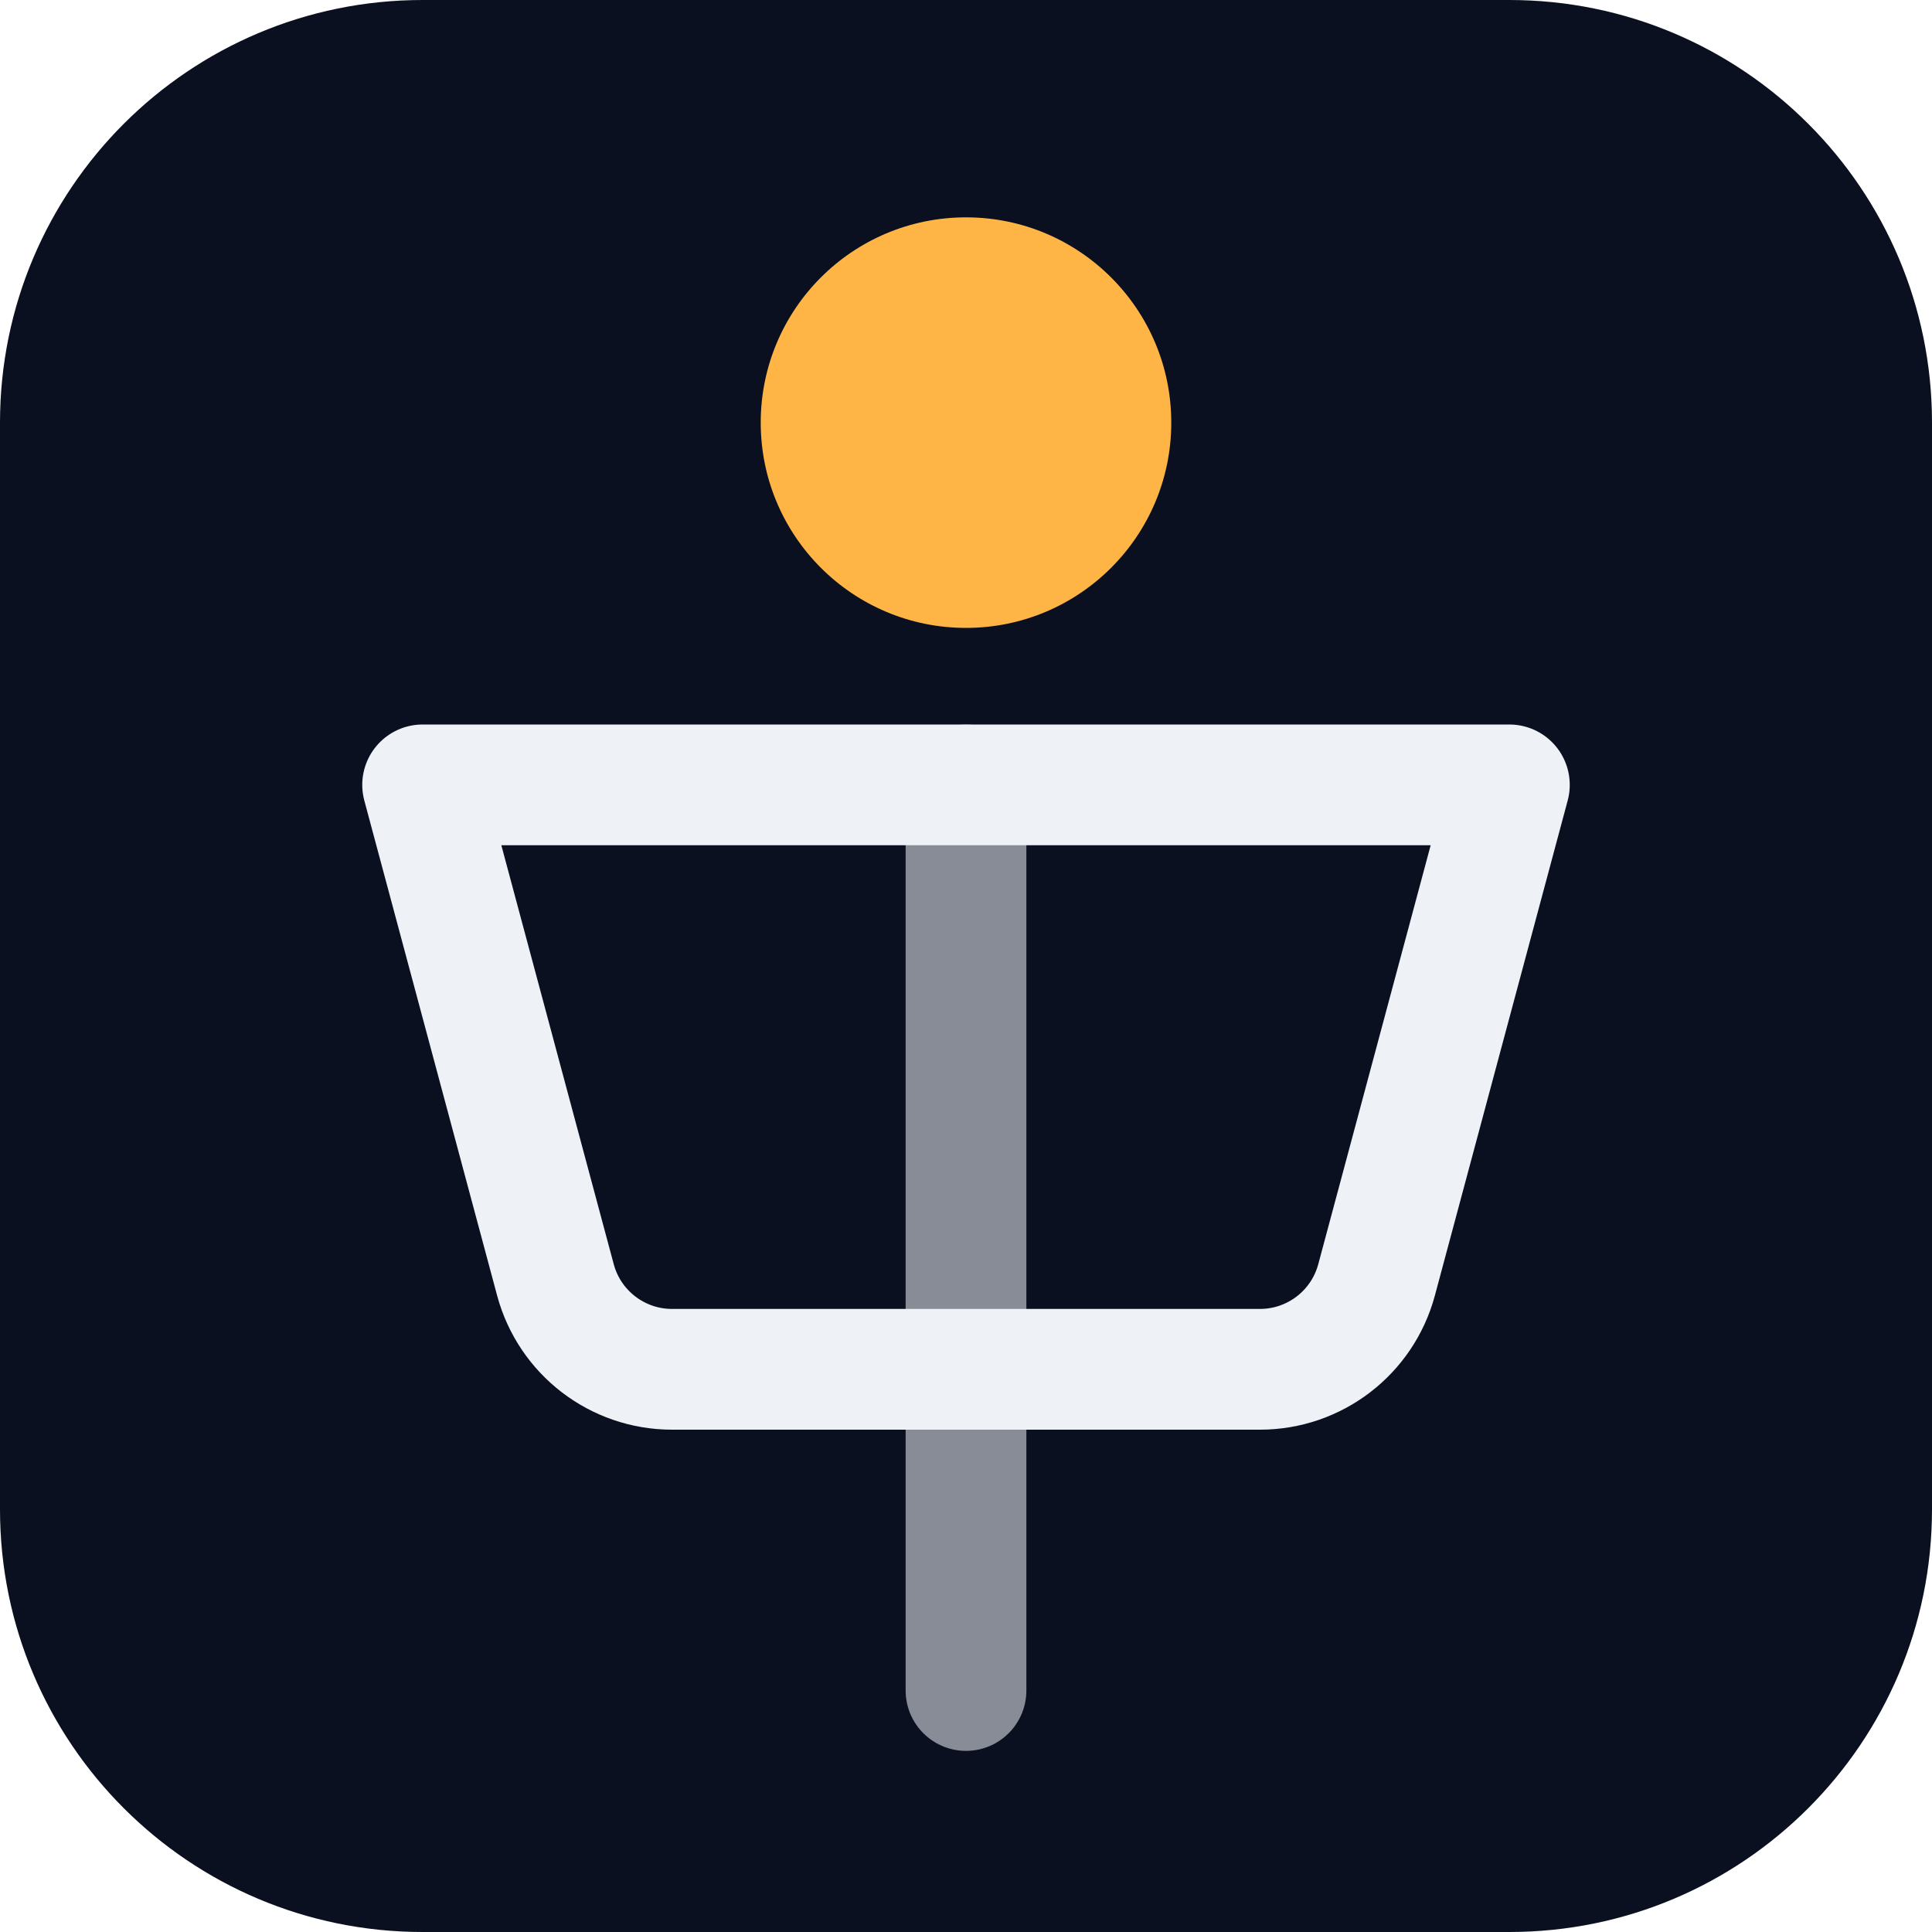
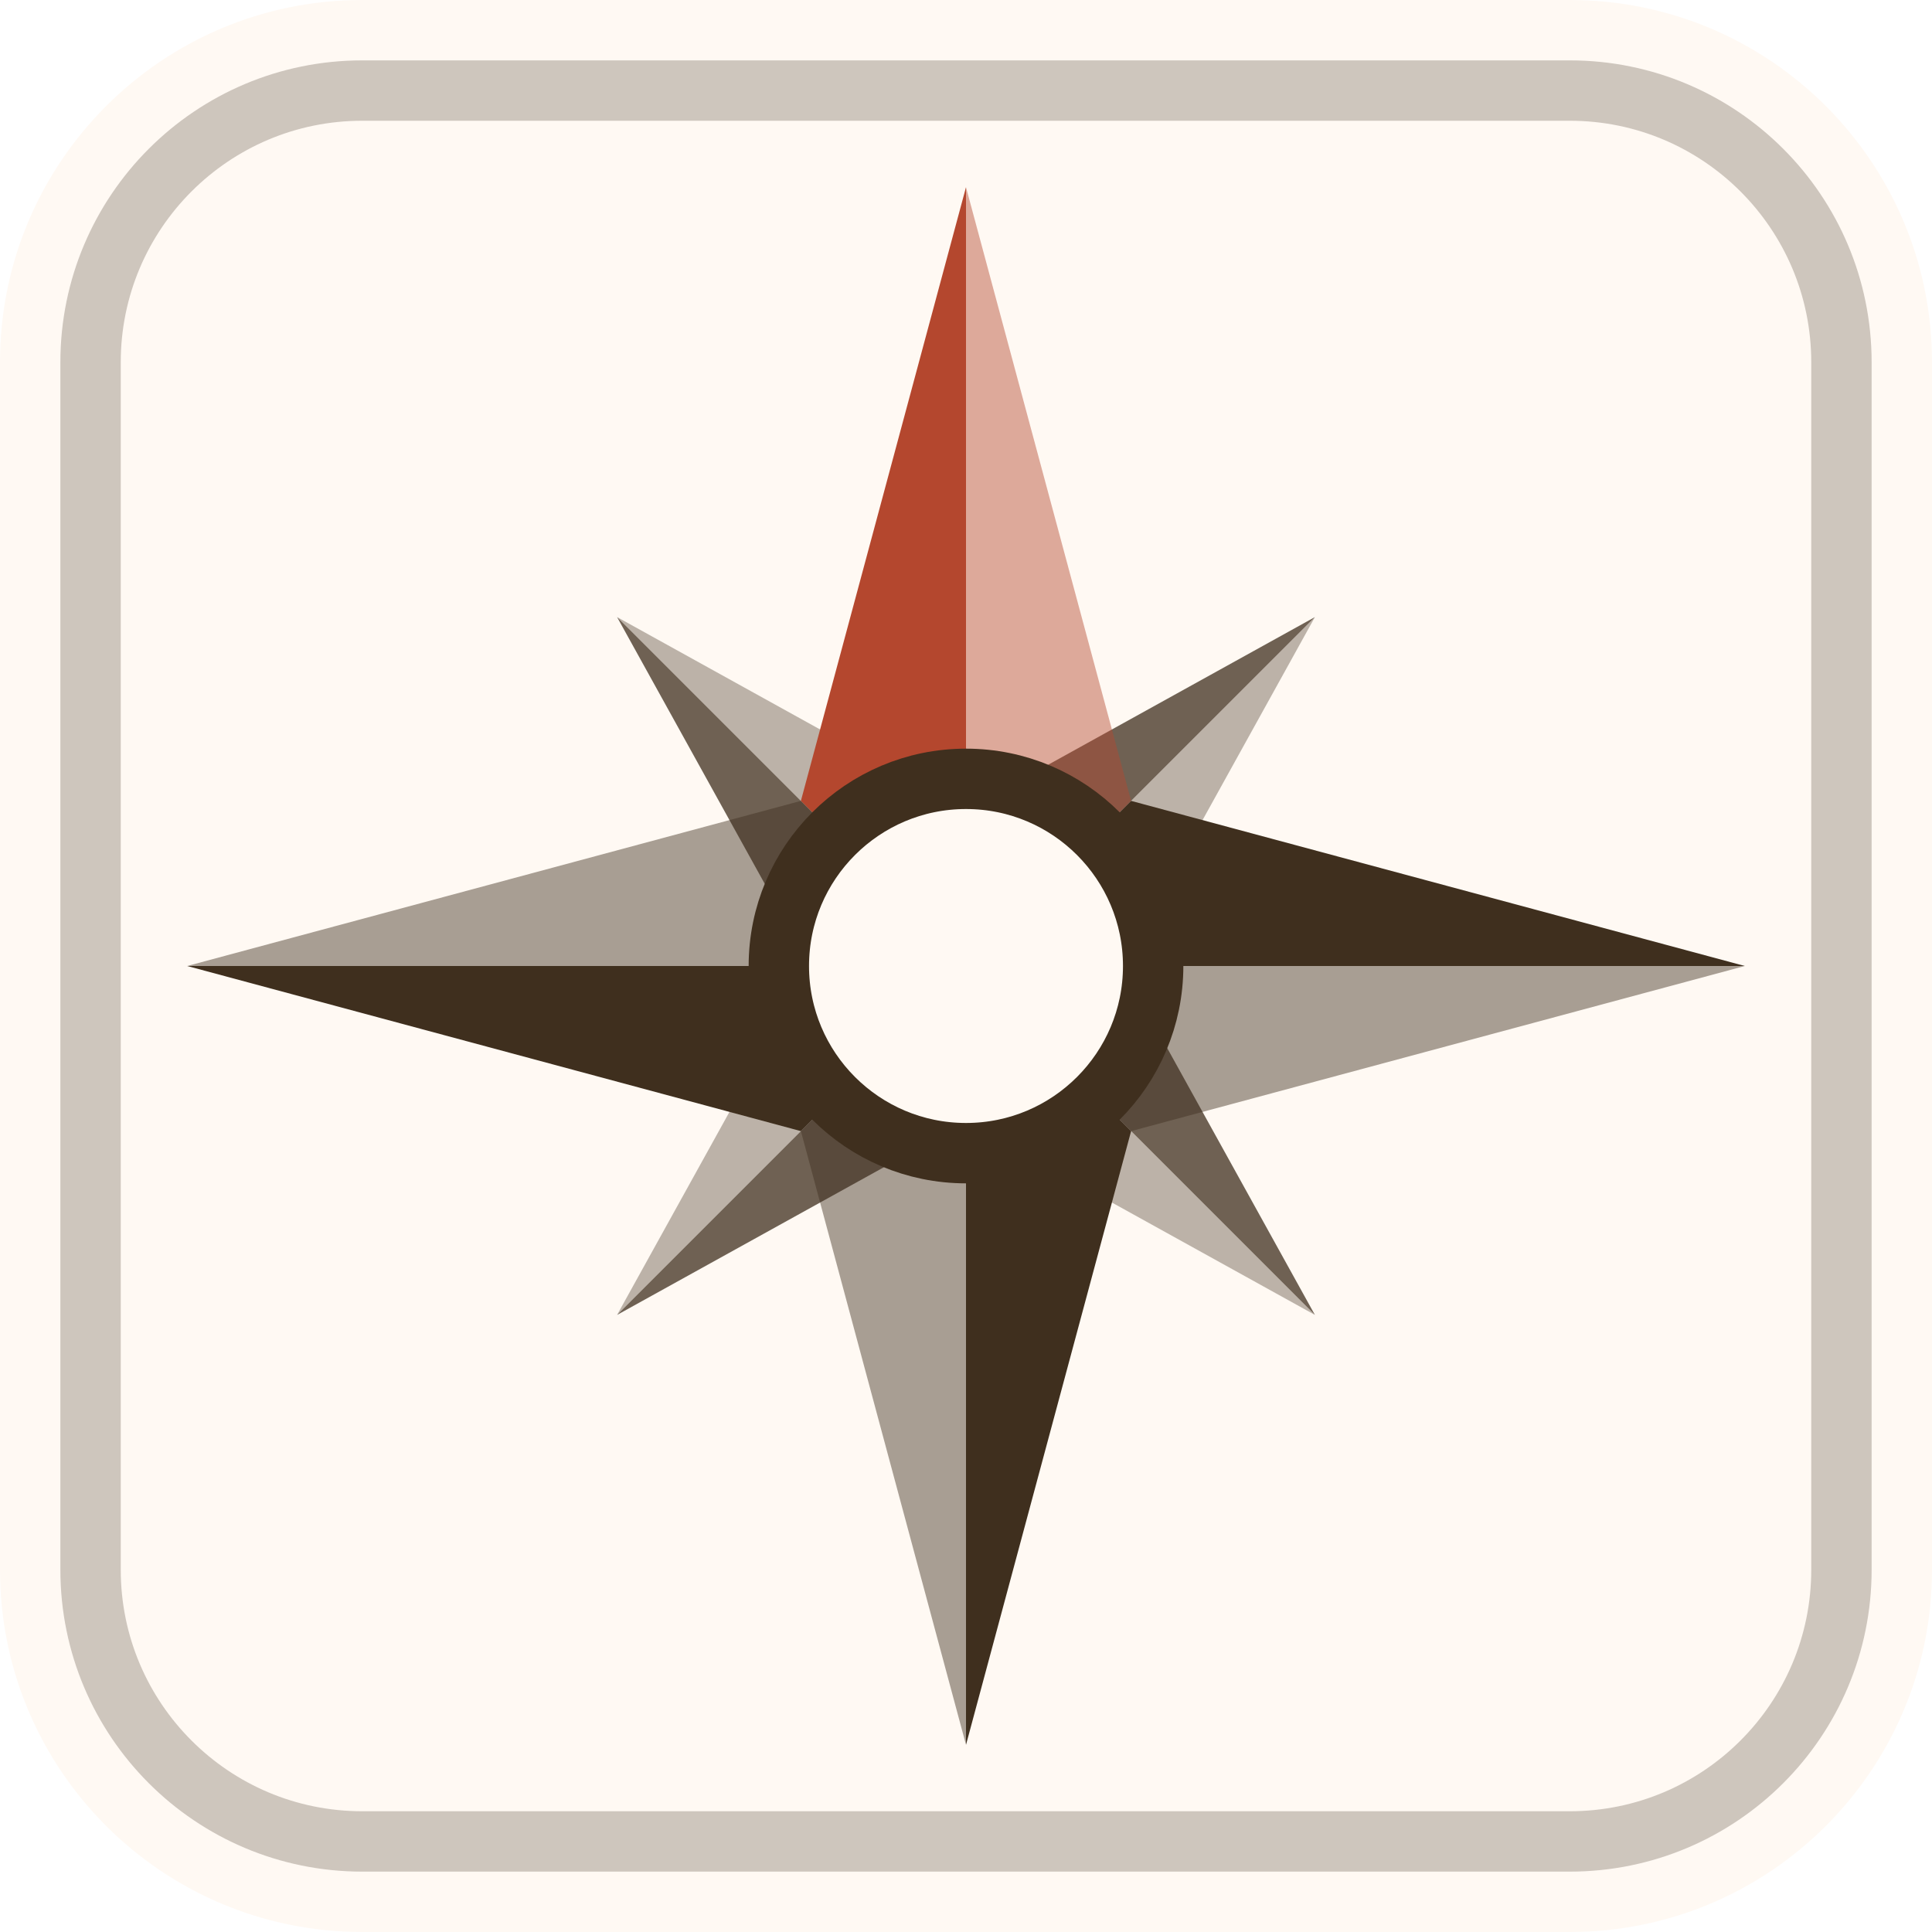
<svg xmlns="http://www.w3.org/2000/svg" viewBox="0 0 32 32">
-   <rect width="32" height="32" rx="7" fill="#0a1020" />
-   <path d="M16 13v15" stroke="#eef2f7" stroke-width="2" stroke-linecap="round" opacity="0.55" />
-   <path d="M7 13h18l-2.2 8.2a2 2 0 0 1-1.93 1.48H11.13a2 2 0 0 1-1.93-1.48L7 13Z" stroke="#eef2f7" stroke-width="2" stroke-linejoin="round" fill="none" />
-   <circle cx="16" cy="7" r="3.4" fill="#ffb545" />
+   <rect width="32" height="32" rx="6" fill="#fff9f3" />
+   <rect x="1.5" y="1.5" width="29" height="29" rx="4.5" fill="none" stroke="#3f2f1e" stroke-opacity="0.25" />
+   <g fill="#3f2f1e" transform="translate(16 16) scale(0.86) translate(-16 -16)">
+     <path d="M16 16 L16 13 L22.72 9.28 Z" opacity="0.75" />
+     <path d="M16 16 L22.72 9.28 L19 16 Z" opacity="0.35" />
+     <path d="M16 16 L19 16 L22.72 22.72 Z" opacity="0.75" />
+     <path d="M16 16 L22.72 22.72 L16 19 Z" opacity="0.35" />
+     <path d="M16 16 L16 19 L9.28 22.72 Z" opacity="0.75" />
+     <path d="M16 16 L9.28 22.72 L13 16 Z" opacity="0.35" />
+     <path d="M16 16 L13 16 L9.28 9.28 Z" opacity="0.75" />
+     <path d="M16 16 L9.28 9.28 L16 13 Z" opacity="0.35" />
+     <path d="M16 16 L12.82 12.82 L16 1 Z" fill="#b4472e" />
+     <path d="M16 16 L16 1 L19.18 12.82 Z" fill="#b4472e" opacity="0.45" />
+     <path d="M16 16 L19.18 12.82 L31 16 Z" />
+     <path d="M16 16 L31 16 L19.18 19.18 Z" opacity="0.45" />
+     <path d="M16 16 L19.18 19.18 L16 31 Z" />
+     <path d="M16 16 L16 31 L12.82 19.18 Z" opacity="0.45" />
+     <path d="M16 16 L12.82 19.18 L1 16 Z" />
+     <path d="M16 16 L1 16 L12.82 12.82 Z" opacity="0.45" />
+   </g>
+   <circle cx="16" cy="16" r="3.1" fill="#fff9f3" />
+   <circle cx="16" cy="16" r="3.1" fill="none" stroke="#3f2f1e" stroke-width="1" />
</svg>
